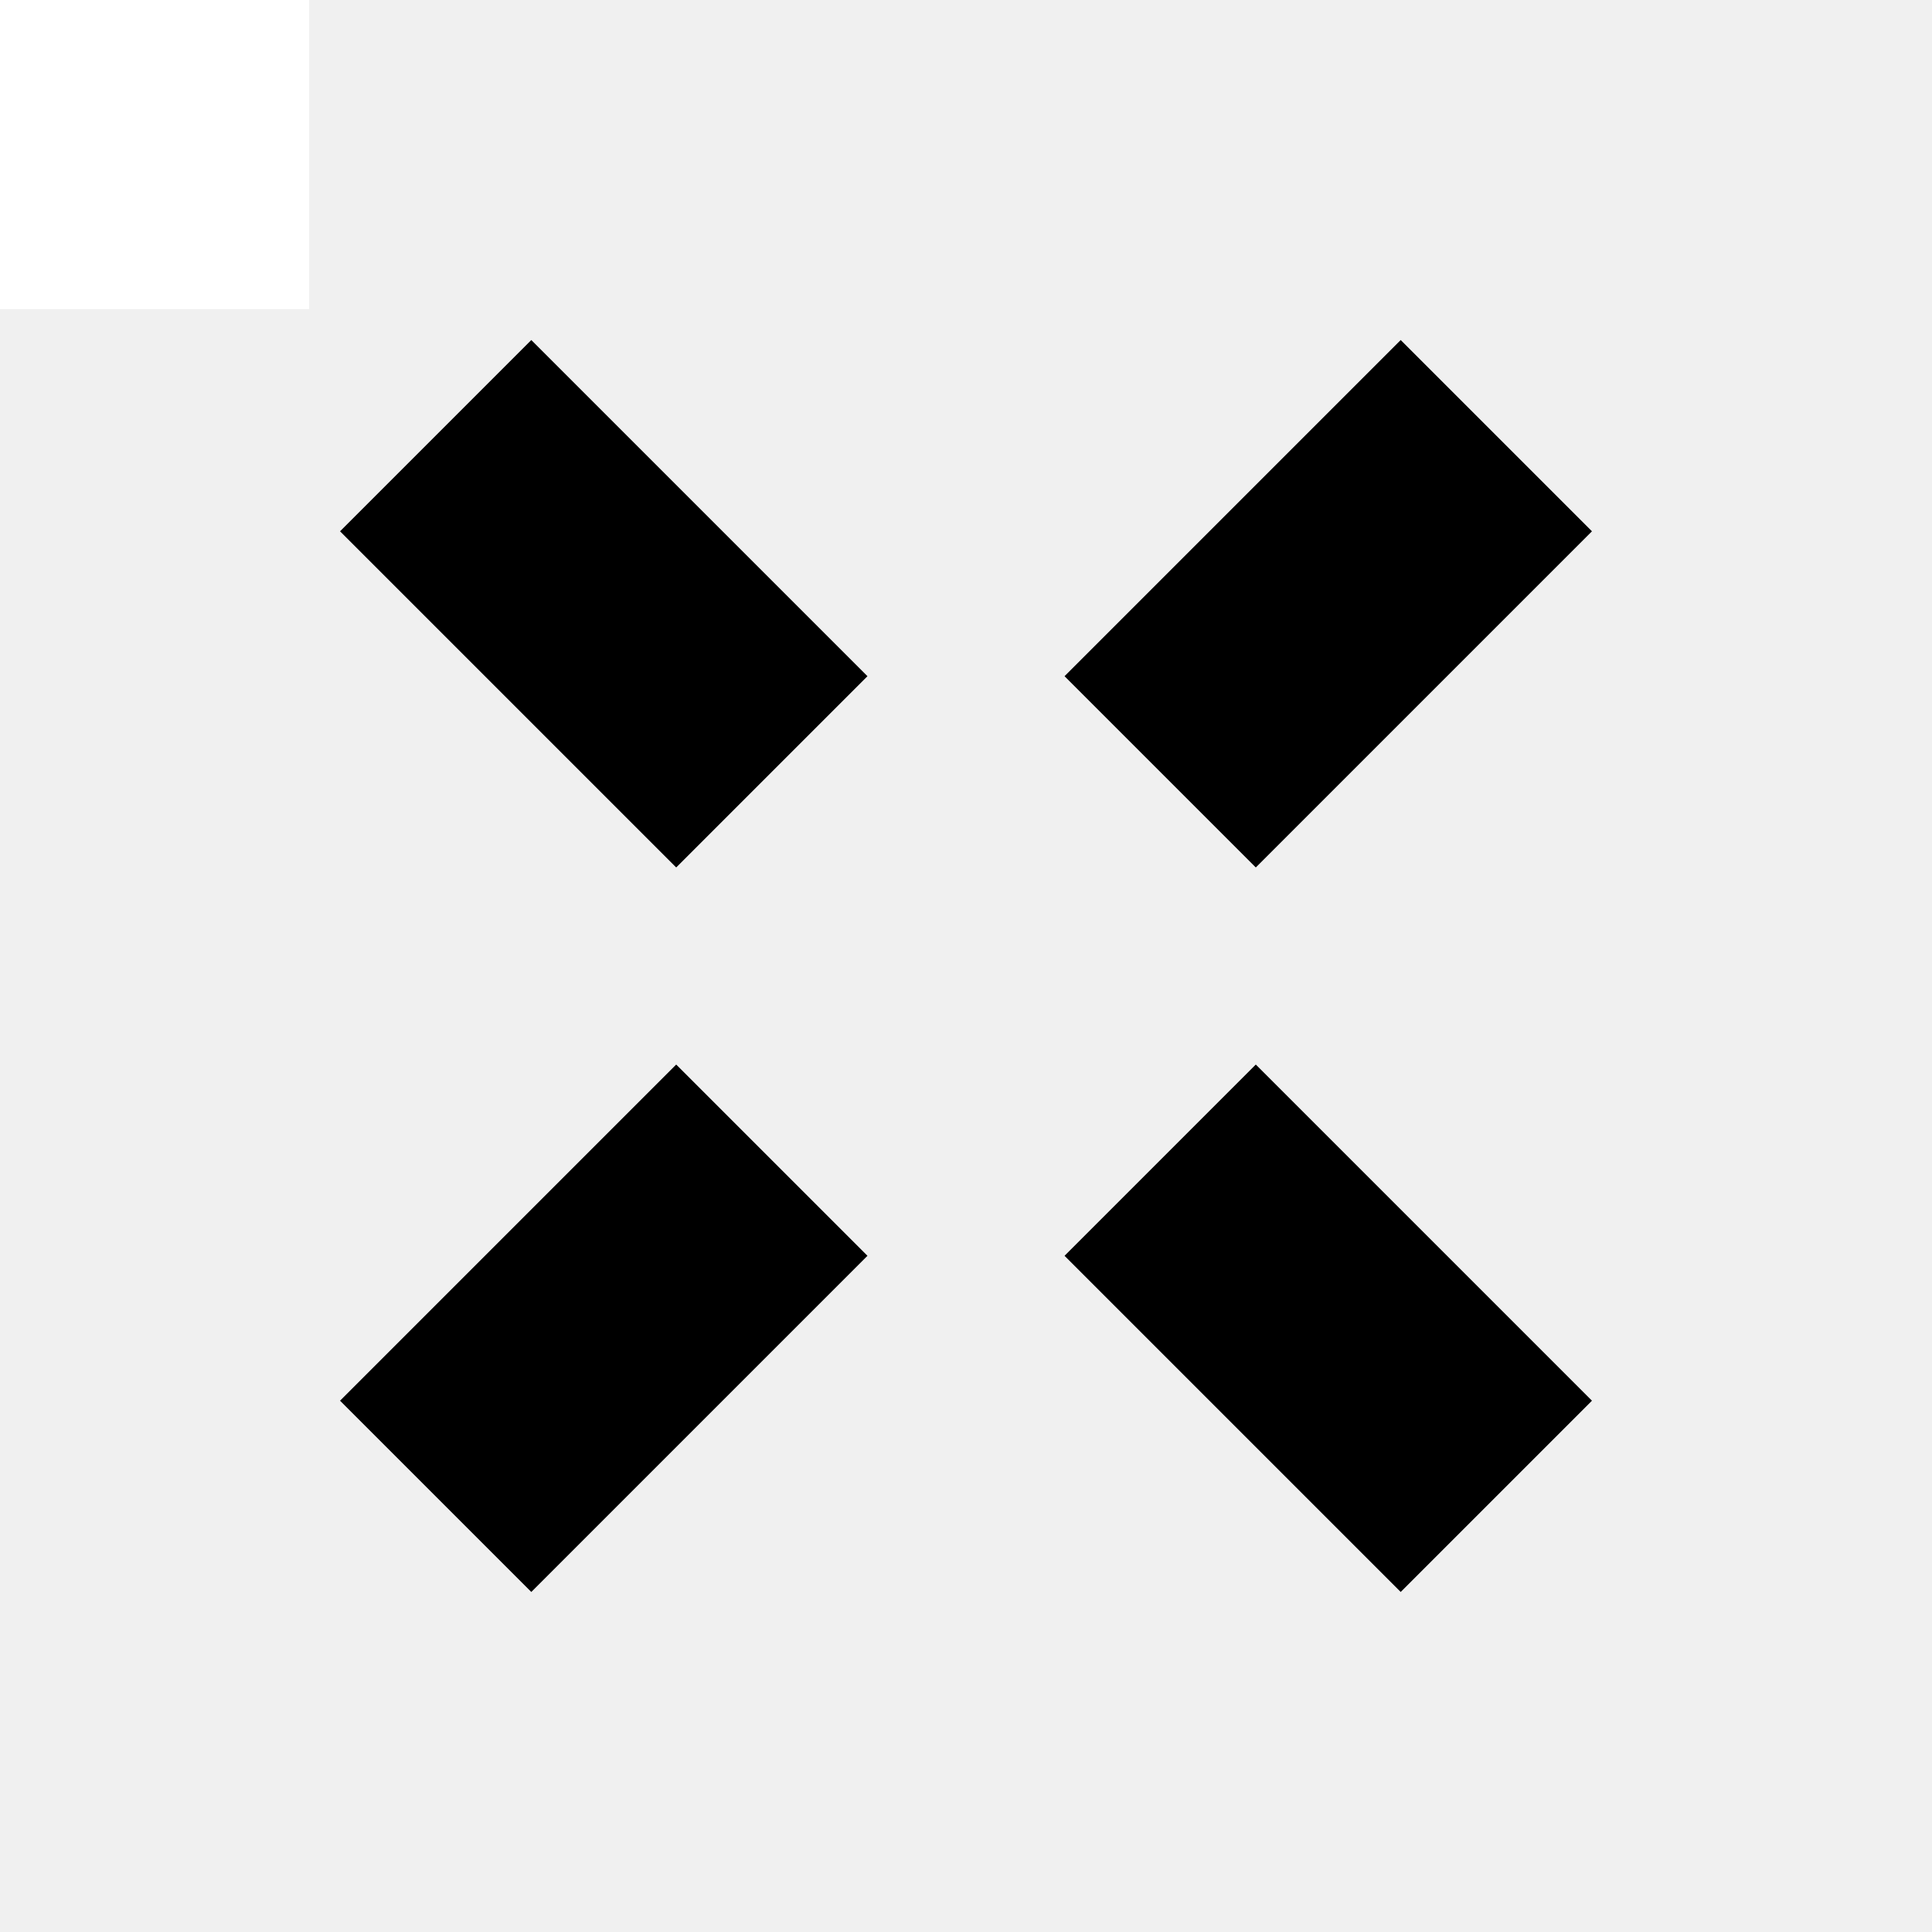
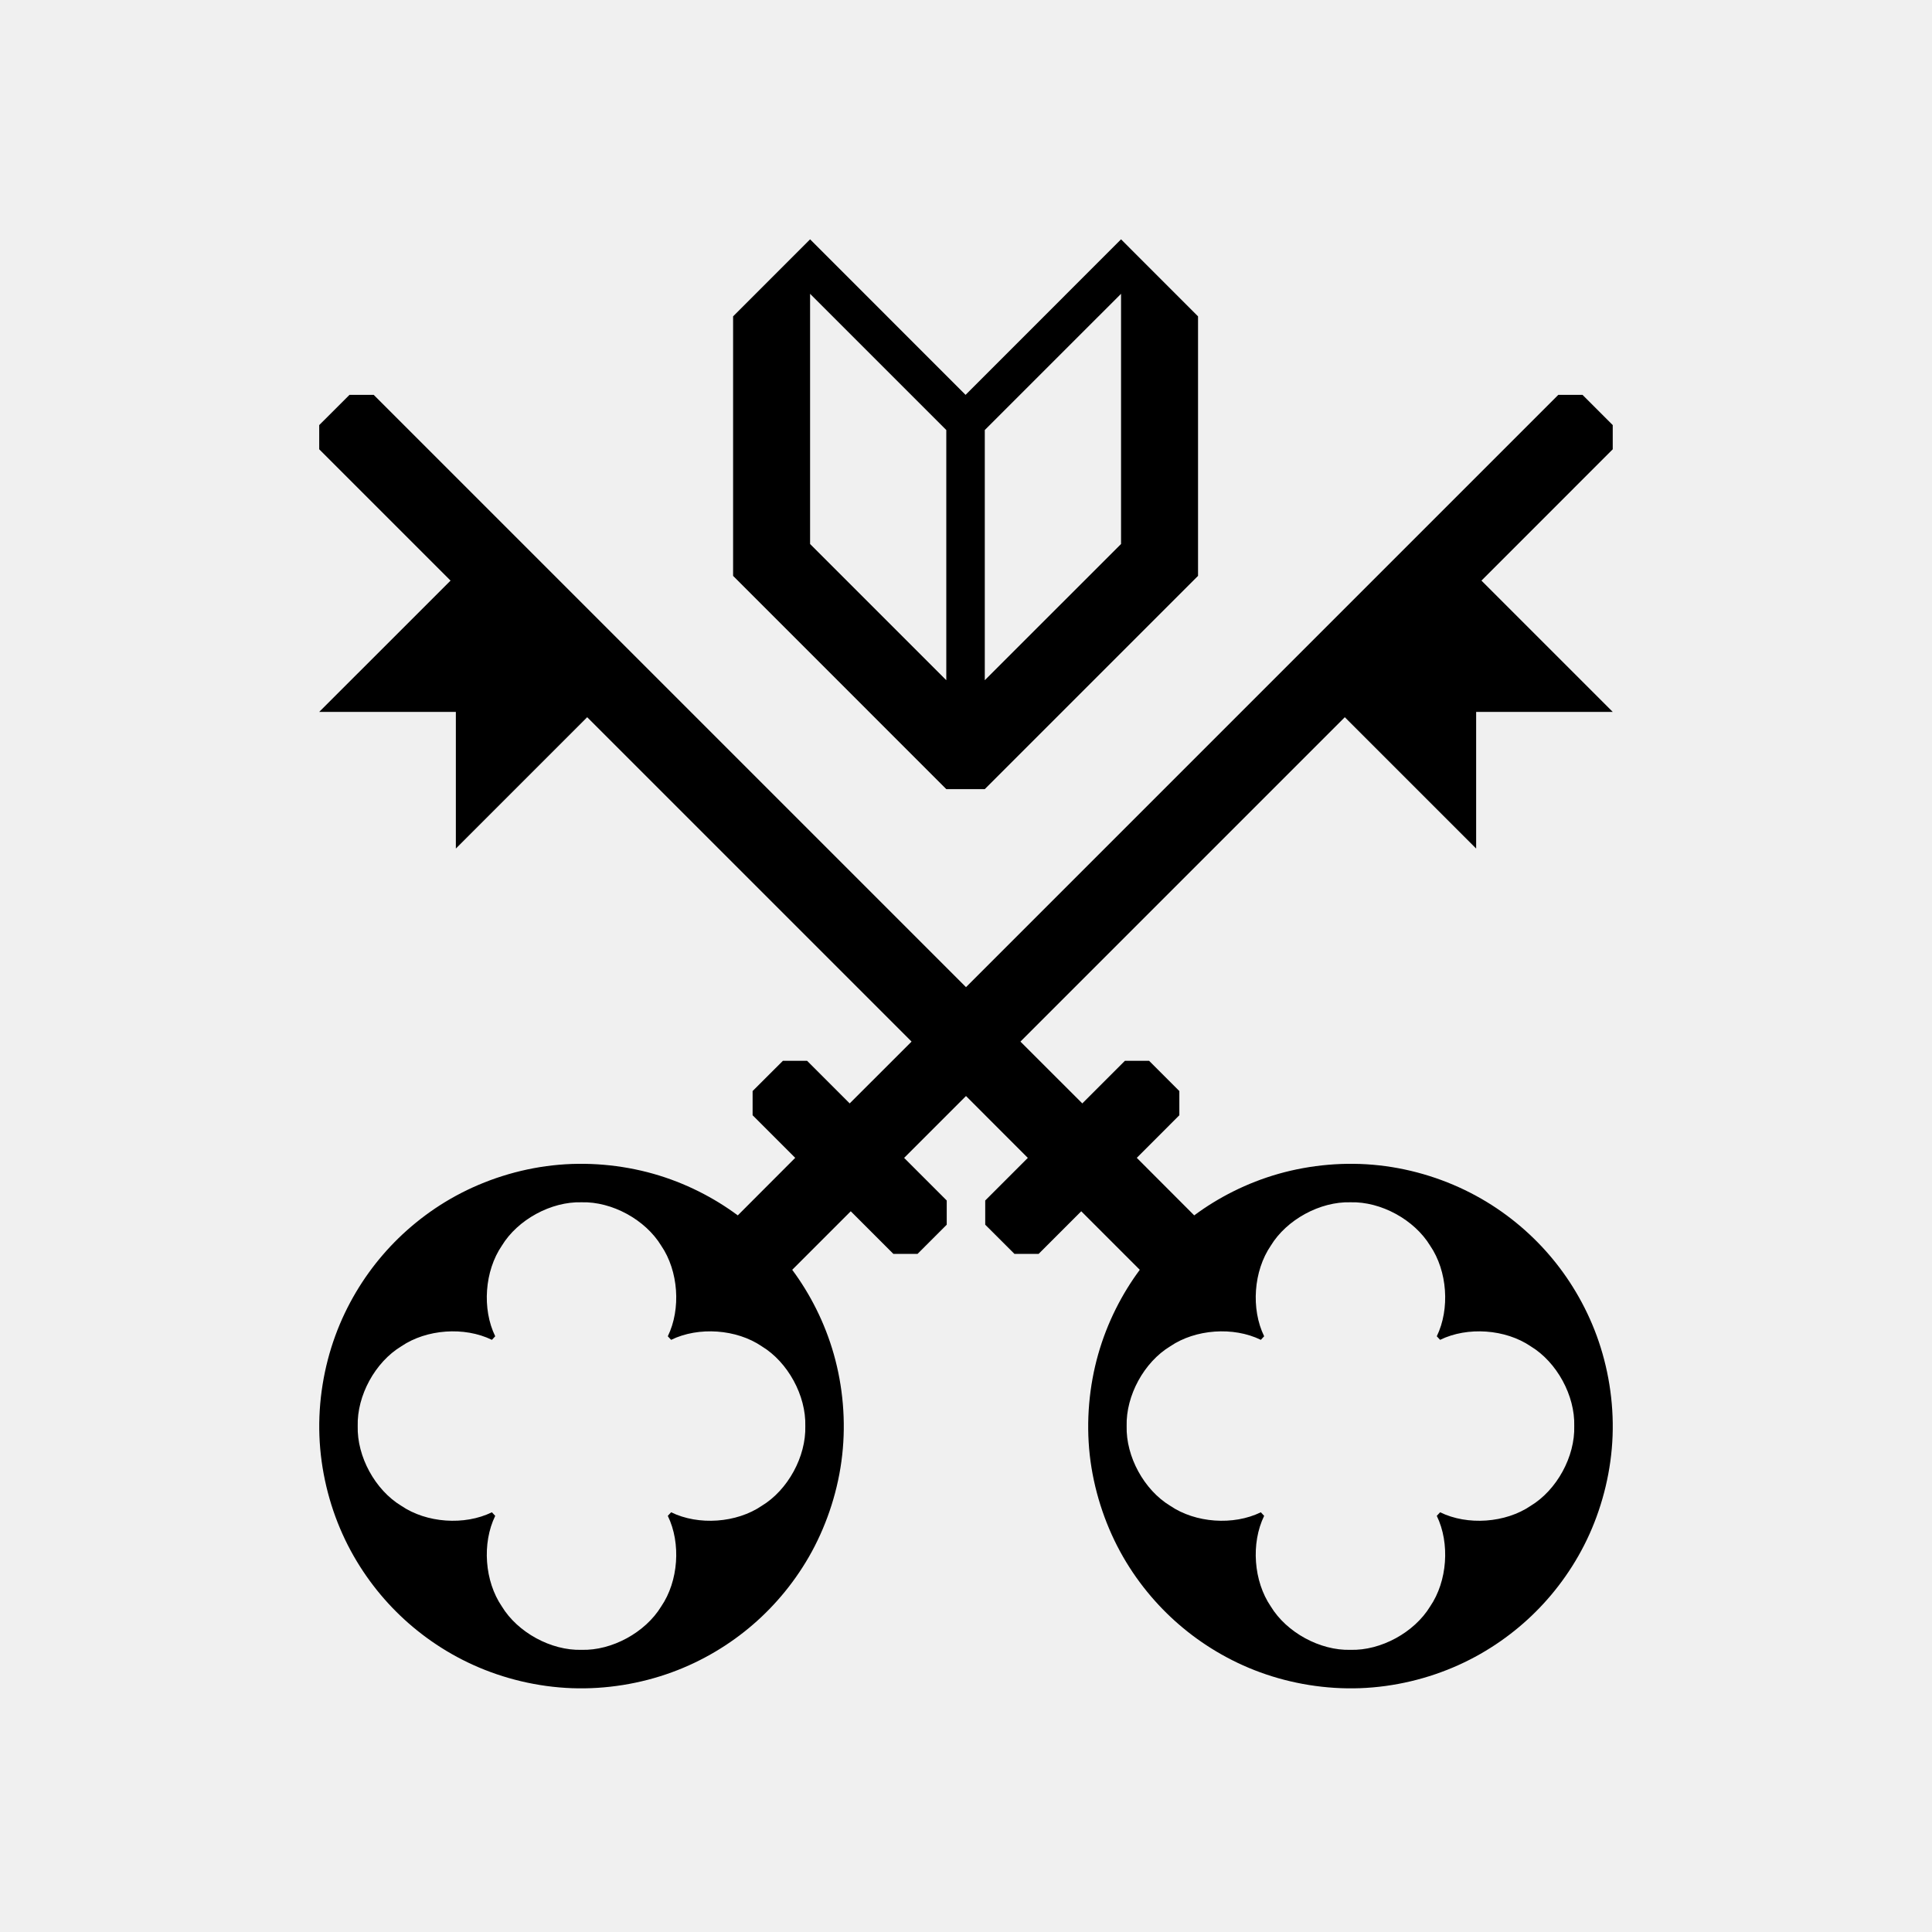
- <svg xmlns="http://www.w3.org/2000/svg" viewBox="0 0 200 200" width="32" height="32">
-   <rect width="32" height="32" fill="white" />
-   <g transform="translate(100,100)" stroke="black" stroke-width="28" stroke-linecap="square" fill="none">
-     <line x1="-45" y1="-45" x2="-30" y2="-30" />
-     <line x1="30" y1="30" x2="45" y2="45" />
-     <line x1="-45" y1="45" x2="-30" y2="30" />
-     <line x1="30" y1="-30" x2="45" y2="-45" />
-   </g>
+ <svg xmlns="http://www.w3.org/2000/svg" width="24" height="24" viewBox="0 0 40 40">
+   <path fill-rule="evenodd" clip-rule="evenodd" d="M15.275 25.163C14.781 24.796 14.186 24.489 13.527 24.302C12.868 24.116 12.147 24.049 11.441 24.128C10.736 24.206 10.046 24.428 9.444 24.755C8.843 25.081 8.329 25.512 7.928 25.978C7.526 26.443 7.175 27.015 6.941 27.658C6.706 28.301 6.587 29.015 6.613 29.725C6.639 30.434 6.81 31.139 7.092 31.763C7.373 32.387 7.765 32.931 8.2 33.365C8.634 33.8 9.178 34.192 9.802 34.473C10.426 34.755 11.13 34.926 11.84 34.952C12.549 34.978 13.264 34.859 13.907 34.624C14.55 34.39 15.122 34.039 15.587 33.637C16.053 33.236 16.483 32.722 16.81 32.121C17.136 31.519 17.359 30.829 17.437 30.124C17.516 29.418 17.45 28.697 17.263 28.038C17.076 27.379 16.769 26.784 16.402 26.29L17.614 25.078L18.496 25.96H18.997L19.601 25.356V24.855L18.719 23.973L20 22.692L21.28 23.973L20.398 24.855V25.356L21.003 25.96H21.504L22.386 25.078L23.598 26.29C23.231 26.784 22.924 27.379 22.737 28.038C22.55 28.697 22.484 29.418 22.562 30.124C22.641 30.829 22.863 31.519 23.19 32.121C23.516 32.722 23.947 33.236 24.413 33.637C24.878 34.039 25.449 34.39 26.092 34.624C26.735 34.859 27.45 34.978 28.16 34.952C28.869 34.926 29.573 34.755 30.197 34.473C30.822 34.192 31.366 33.8 31.8 33.365C32.235 32.931 32.627 32.387 32.908 31.763C33.189 31.139 33.361 30.434 33.387 29.725C33.413 29.015 33.294 28.301 33.059 27.658C32.824 27.015 32.474 26.443 32.072 25.978C31.671 25.512 31.157 25.081 30.555 24.755C29.954 24.428 29.264 24.206 28.558 24.128C27.853 24.049 27.131 24.116 26.473 24.302C25.814 24.489 25.218 24.796 24.725 25.163L23.536 23.972L24.417 23.09V22.589L23.791 21.963H23.29L22.408 22.845L21.127 21.565L27.843 14.849L30.562 17.568V14.739H33.39L30.672 12.021L33.39 9.302V8.801L32.764 8.175H32.263L20 20.438L7.737 8.175H7.236L6.609 8.801V9.302L9.328 12.021L6.609 14.739H9.438V17.568L12.157 14.849L18.873 21.565L17.592 22.845L16.71 21.963H16.209L15.582 22.589V23.09L16.464 23.972L15.275 25.163ZM26.173 31.384C25.896 31.952 25.954 32.738 26.31 33.259C26.637 33.798 27.329 34.176 27.96 34.158C28.591 34.176 29.282 33.798 29.61 33.259C29.966 32.738 30.023 31.952 29.747 31.384L29.816 31.31C30.383 31.588 31.17 31.532 31.692 31.176C32.232 30.849 32.611 30.157 32.593 29.525C32.611 28.894 32.232 28.201 31.692 27.874C31.17 27.518 30.383 27.462 29.816 27.74L29.747 27.666C30.023 27.099 29.966 26.312 29.61 25.791C29.282 25.252 28.591 24.874 27.96 24.892C27.329 24.874 26.637 25.252 26.31 25.791C25.954 26.312 25.896 27.099 26.173 27.666L26.104 27.74C25.537 27.462 24.75 27.518 24.228 27.874C23.687 28.201 23.309 28.894 23.326 29.525C23.309 30.157 23.687 30.849 24.228 31.176C24.75 31.532 25.537 31.588 26.104 31.31L26.173 31.384ZM13.69 33.259C14.046 32.738 14.103 31.952 13.826 31.384L13.895 31.31C14.463 31.588 15.25 31.532 15.772 31.176C16.312 30.849 16.69 30.157 16.673 29.525C16.69 28.894 16.312 28.201 15.772 27.874C15.25 27.518 14.463 27.462 13.895 27.74L13.826 27.666C14.103 27.099 14.046 26.312 13.69 25.791C13.362 25.252 12.671 24.874 12.04 24.892C11.409 24.874 10.717 25.252 10.39 25.791C10.034 26.312 9.976 27.099 10.253 27.666L10.184 27.74C9.617 27.462 8.83 27.518 8.308 27.874C7.767 28.201 7.389 28.894 7.406 29.525C7.389 30.157 7.767 30.849 8.308 31.176C8.83 31.532 9.617 31.588 10.184 31.31L10.253 31.384C9.976 31.952 10.034 32.738 10.39 33.259C10.717 33.798 11.409 34.176 12.04 34.158C12.671 34.176 13.362 33.798 13.69 33.259Z" fill="currentColor" />
+   <path fill-rule="evenodd" clip-rule="evenodd" d="M19.991 8.175L23.21 4.955L24.804 6.55V11.923L20.389 16.338H19.592L15.178 11.923V6.55L16.772 4.955L19.991 8.175ZM16.772 6.083L19.592 8.903V14.083L16.772 11.263V6.083ZM20.389 8.903L23.21 6.083V11.263L20.389 14.083V8.903Z" fill="currentColor" />
</svg>
